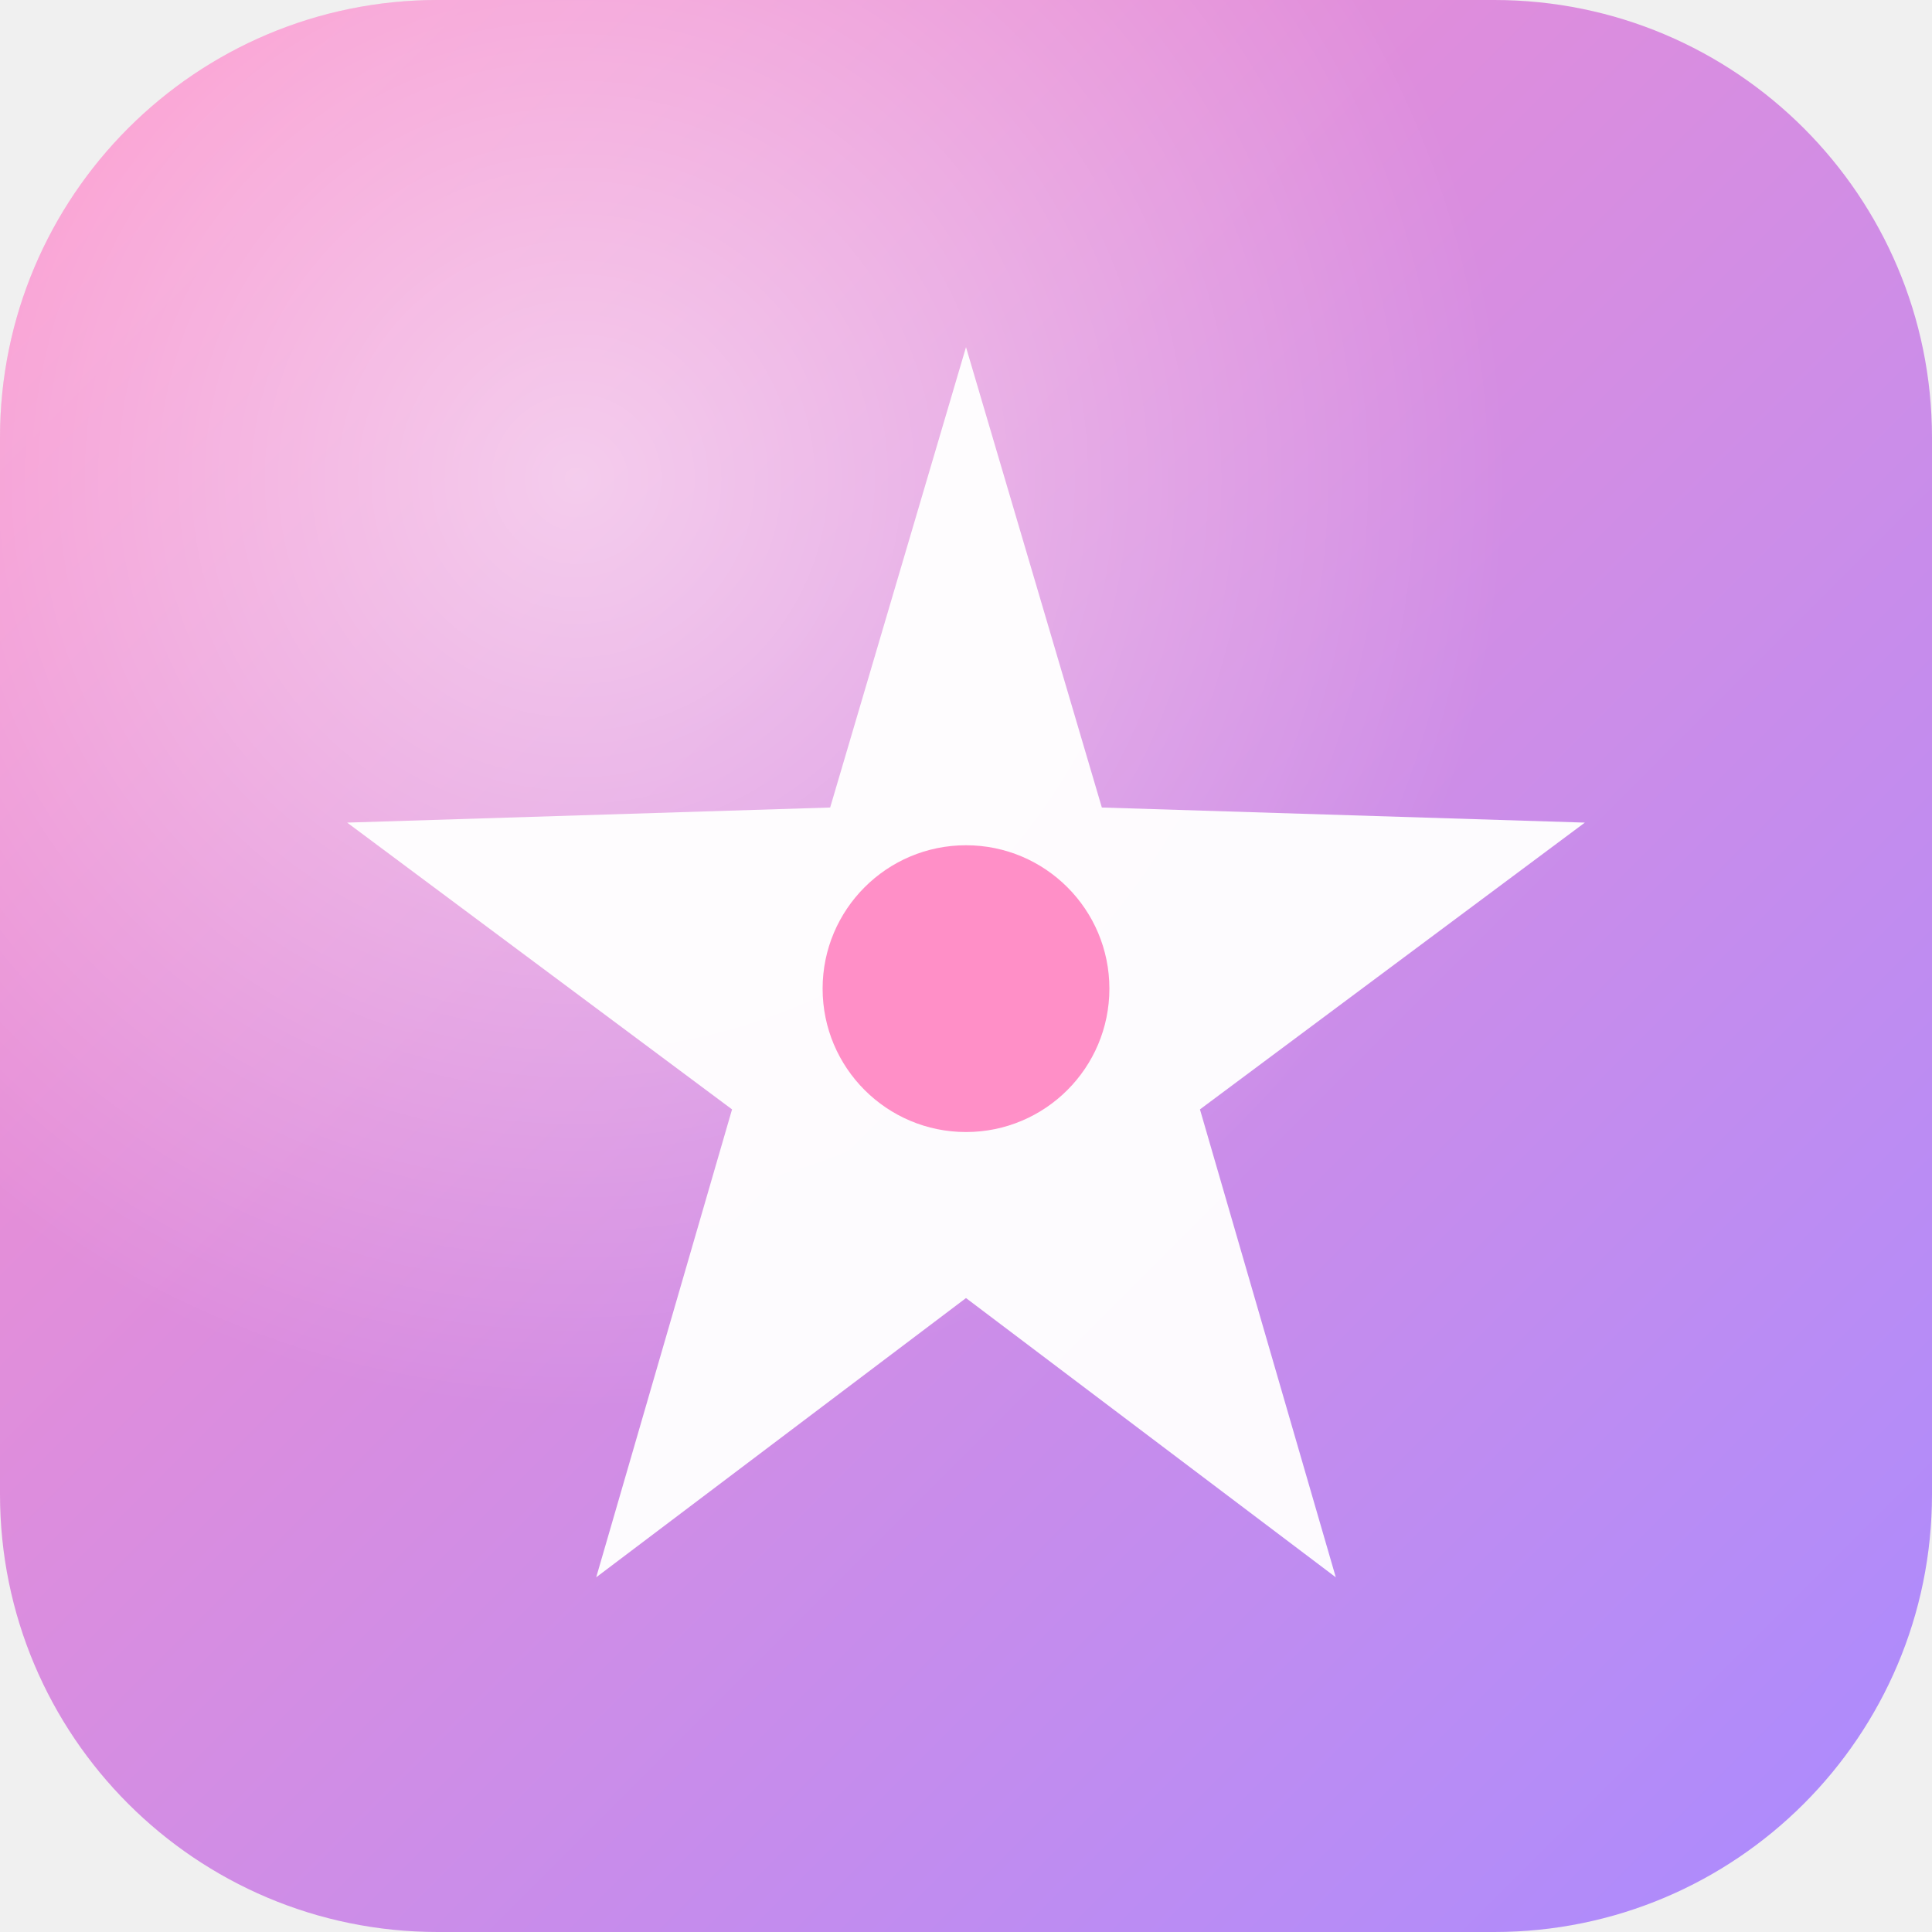
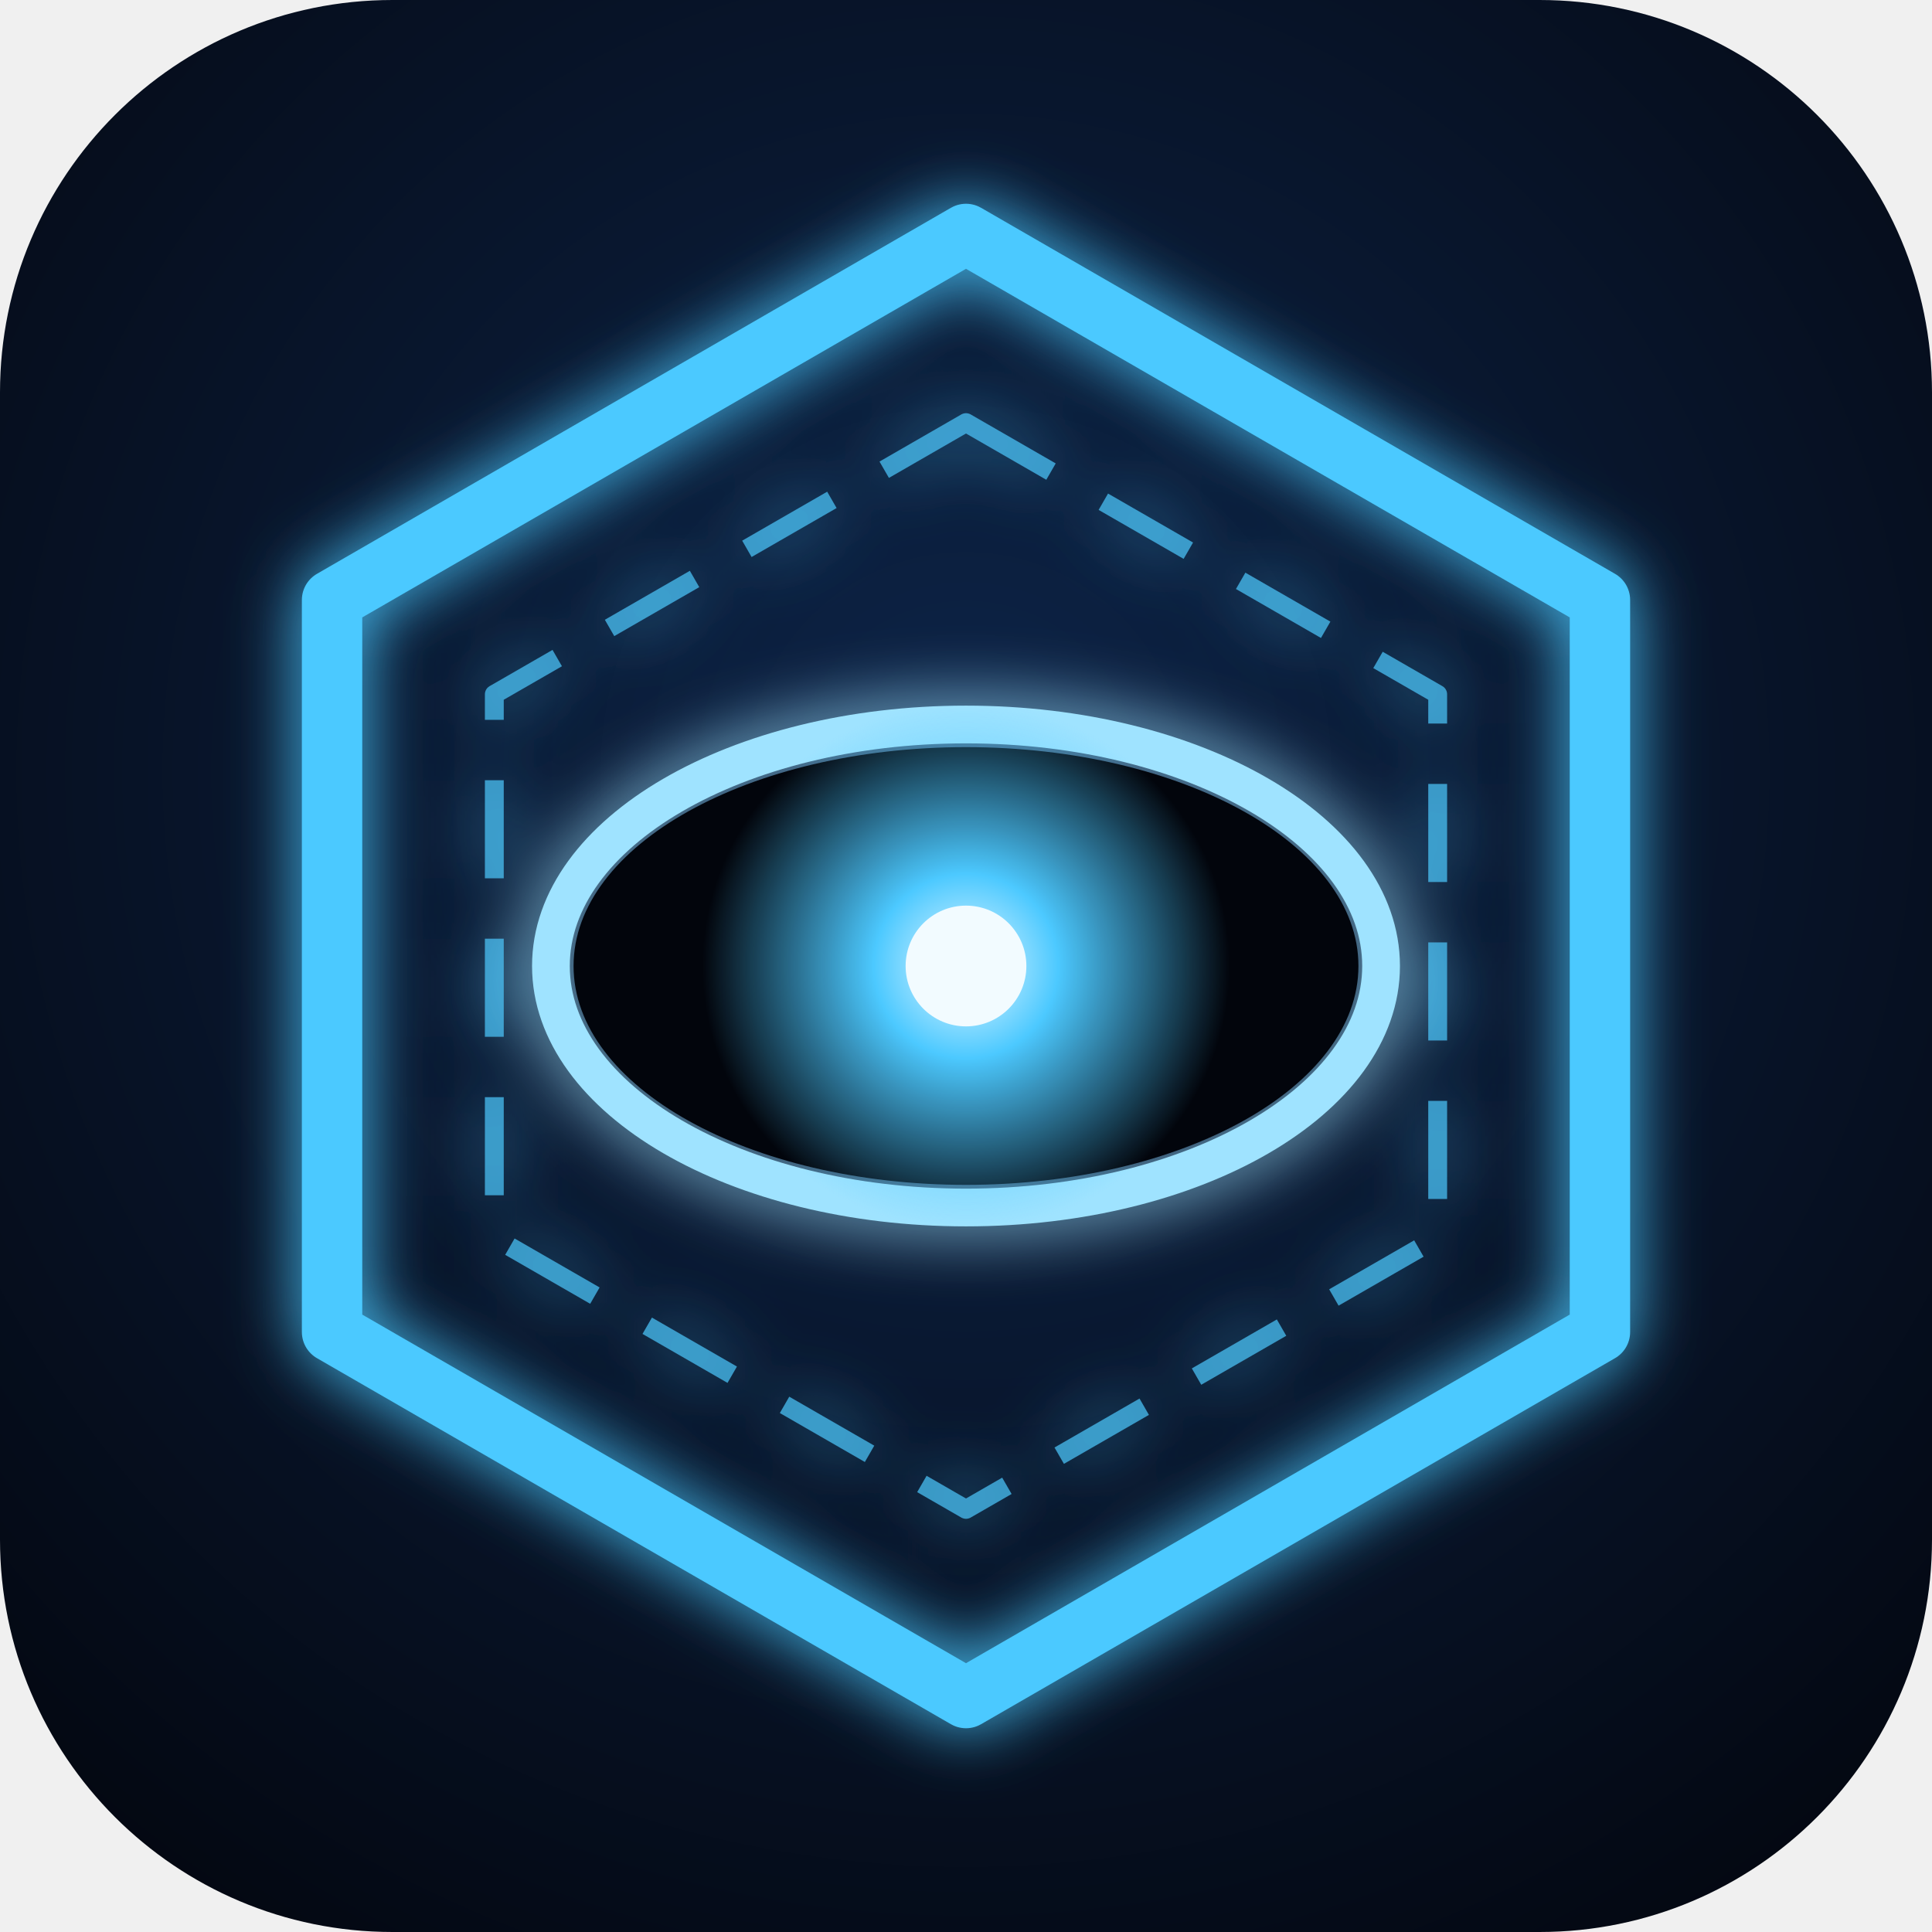
<svg xmlns="http://www.w3.org/2000/svg" viewBox="0 0 512 512">
  <defs>
-     <linearGradient id="g" x1="0" y1="0" x2="1" y2="1">
-       <stop offset="0" stop-color="#ff8fc7" />
-       <stop offset="1" stop-color="#a98bff" />
-     </linearGradient>
-     <radialGradient id="h" cx="0.3" cy="0.25" r="0.8">
-       <stop offset="0" stop-color="#fff" stop-opacity=".55" />
-       <stop offset=".6" stop-color="#fff" stop-opacity="0" />
+     <radialGradient id="bg" cx="0.5" cy="0.4" r="0.75">
+       <stop offset="0" stop-color="#0d2448" />
+       <stop offset="1" stop-color="#03060e" />
    </radialGradient>
+     <radialGradient id="core" cx="0.5" cy="0.5" r="0.5">
+       <stop offset="0" stop-color="#eaf8ff" />
+       <stop offset="0.35" stop-color="#4cc9ff" />
+       <stop offset="1" stop-color="#4cc9ff" stop-opacity="0" />
+     </radialGradient>
+     <filter id="glow" x="-30%" y="-30%" width="160%" height="160%">
+       <feGaussianBlur stdDeviation="9" result="b" />
+       <feMerge>
+         <feMergeNode in="b" />
+         <feMergeNode in="SourceGraphic" />
+       </feMerge>
+     </filter>
  </defs>
-   <rect width="512" height="512" rx="116" fill="url(#g)" />
-   <rect width="512" height="512" rx="116" fill="url(#h)" />
-   <path d="M256 92 L292 214 L420 218 L318 294 L354 418 L256 344 L158 418 L194 294 L92 218 L220 214 Z" fill="#fff" opacity=".96" />
-   <circle cx="256" cy="262" r="38" fill="#ff8fc7" />
+   <rect width="512" height="512" rx="104" fill="url(#bg)" />
+   <g filter="url(#glow)" fill="none" stroke="#4cc9ff" stroke-linejoin="round">
+     <polygon points="256,62 424,159 424,353 256,450 88,353 88,159" stroke-width="16" />
+     <polygon points="256,112 381,184 381,328 256,400 131,328 131,184" stroke-width="5" stroke-dasharray="26 16" opacity=".7" />
+     <ellipse cx="256" cy="256" rx="110" ry="64" stroke-width="10" stroke="#9fe3ff" />
+   </g>
+   <ellipse cx="256" cy="256" rx="104" ry="58" fill="#02050c" />
+   <circle cx="256" cy="256" r="70" fill="url(#core)" />
+   <circle cx="256" cy="256" r="16" fill="#f2fbff" />
</svg>
